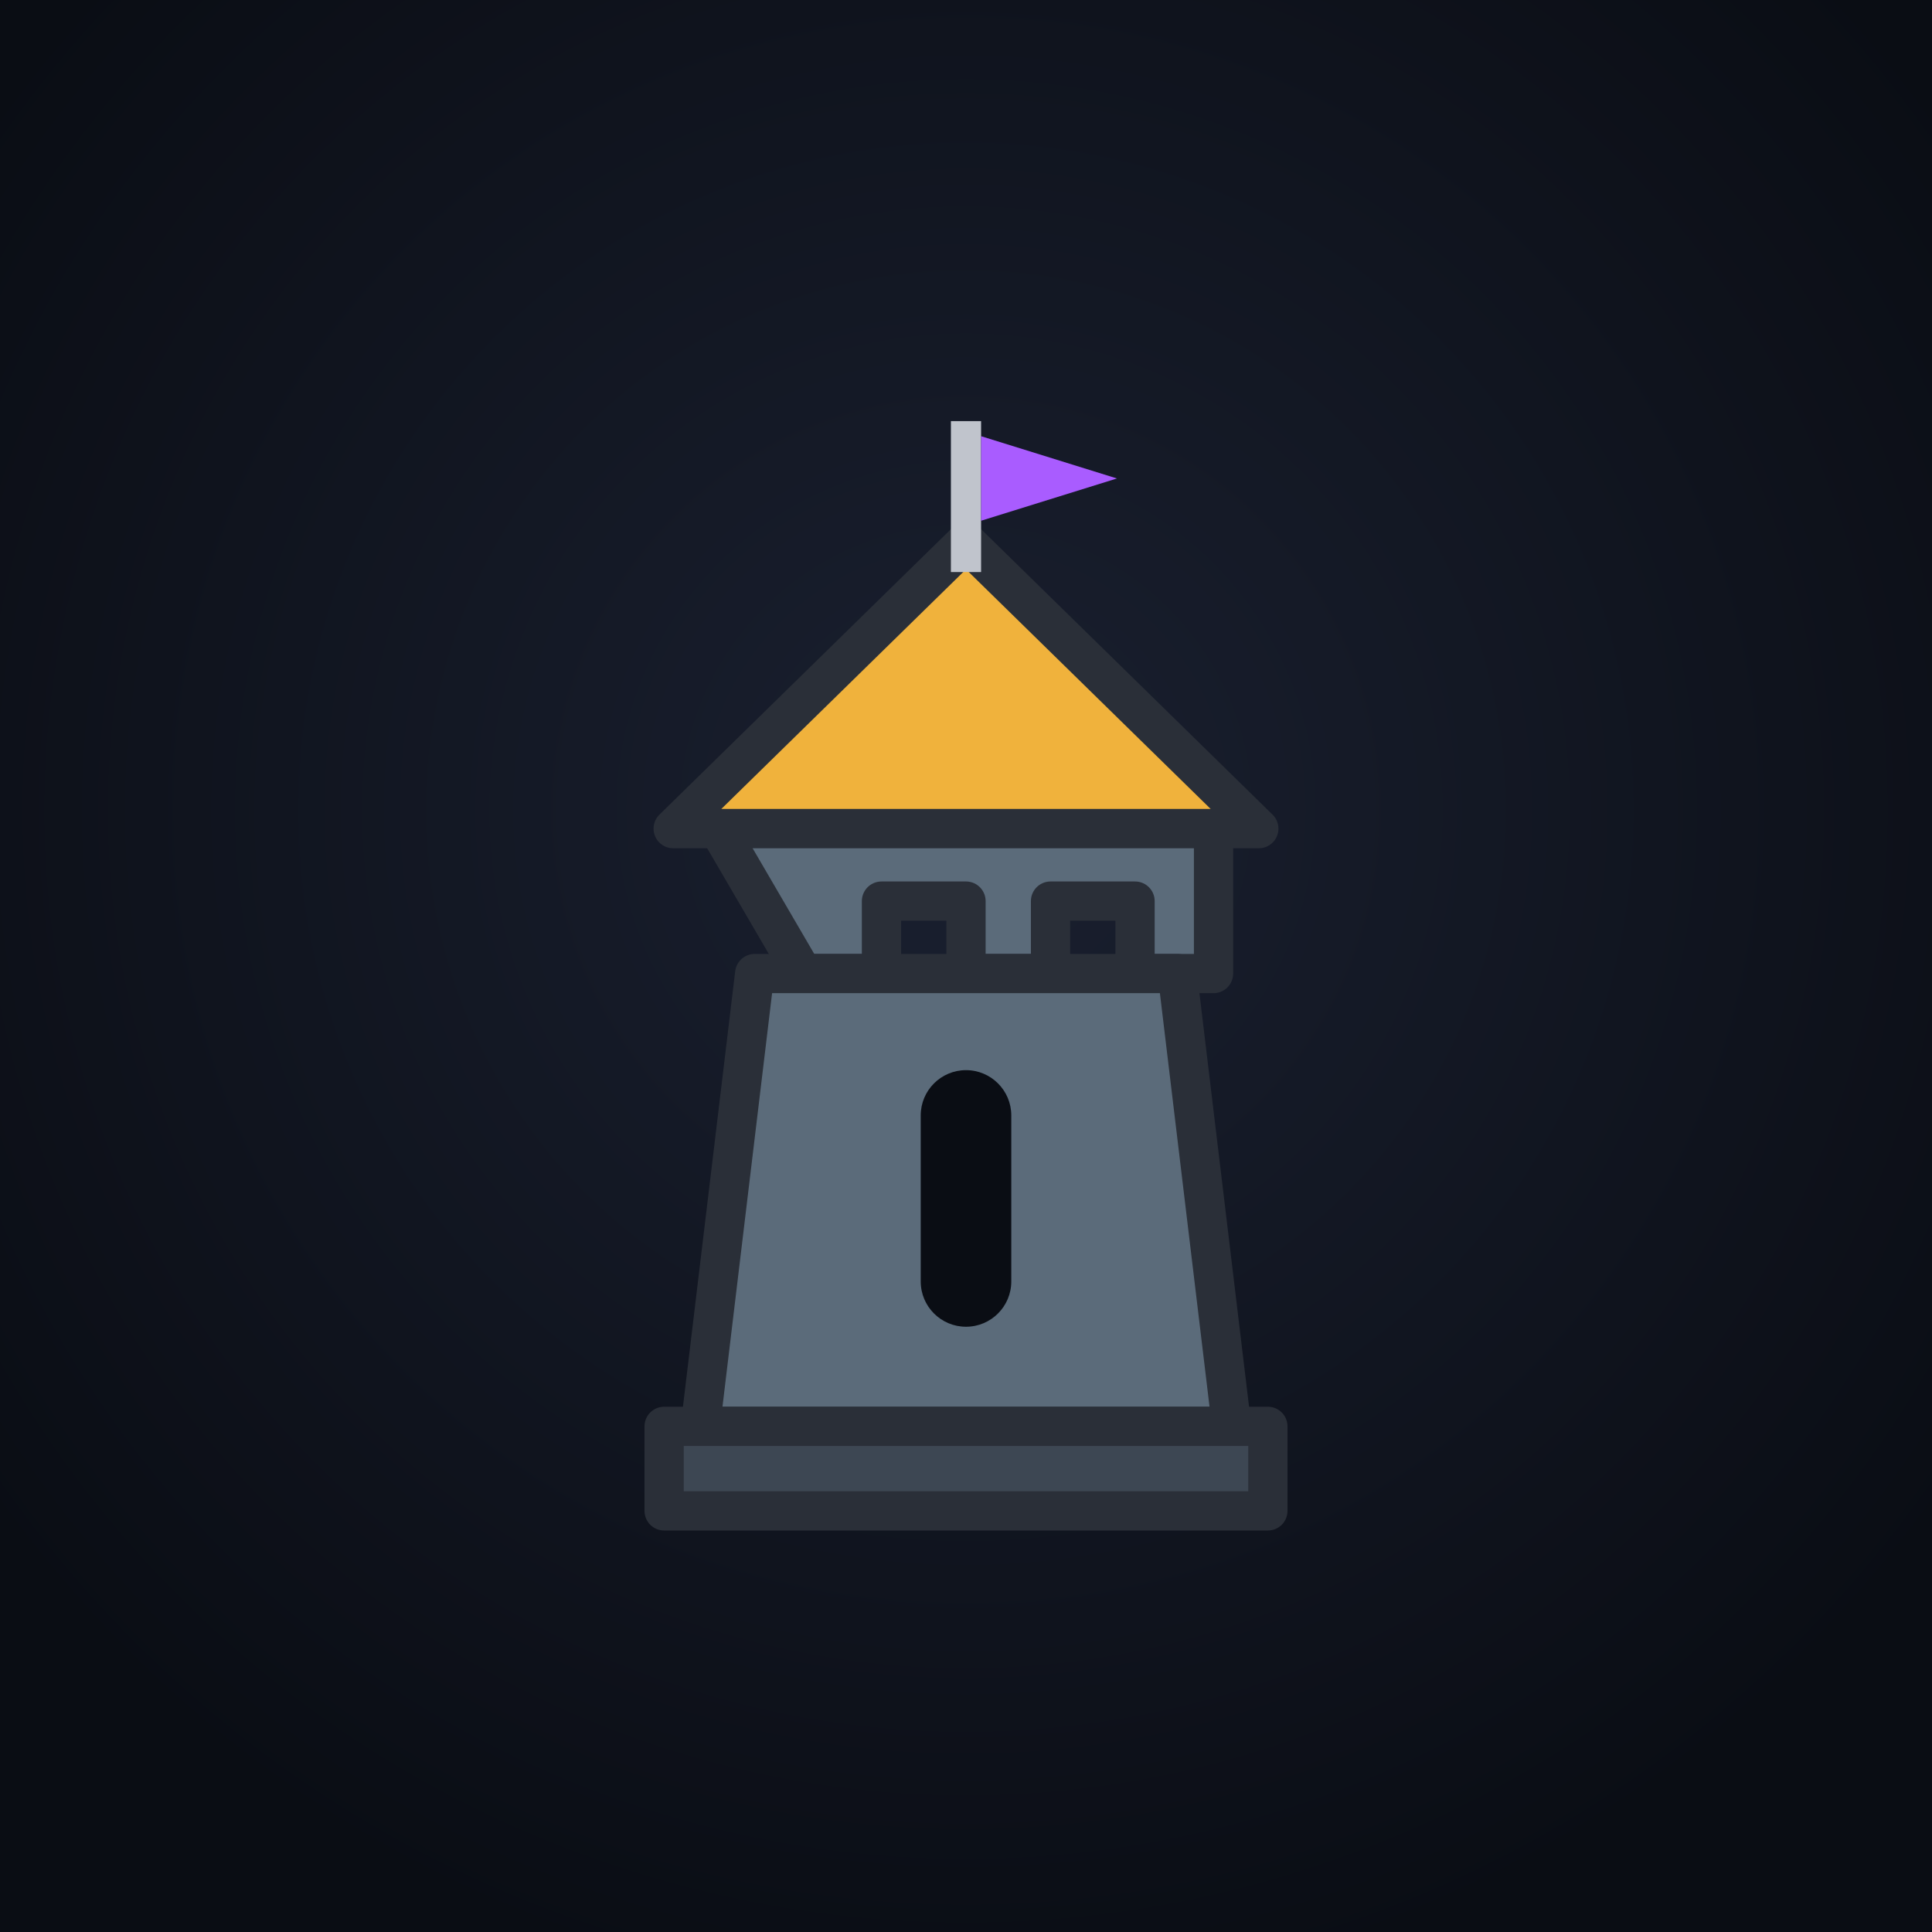
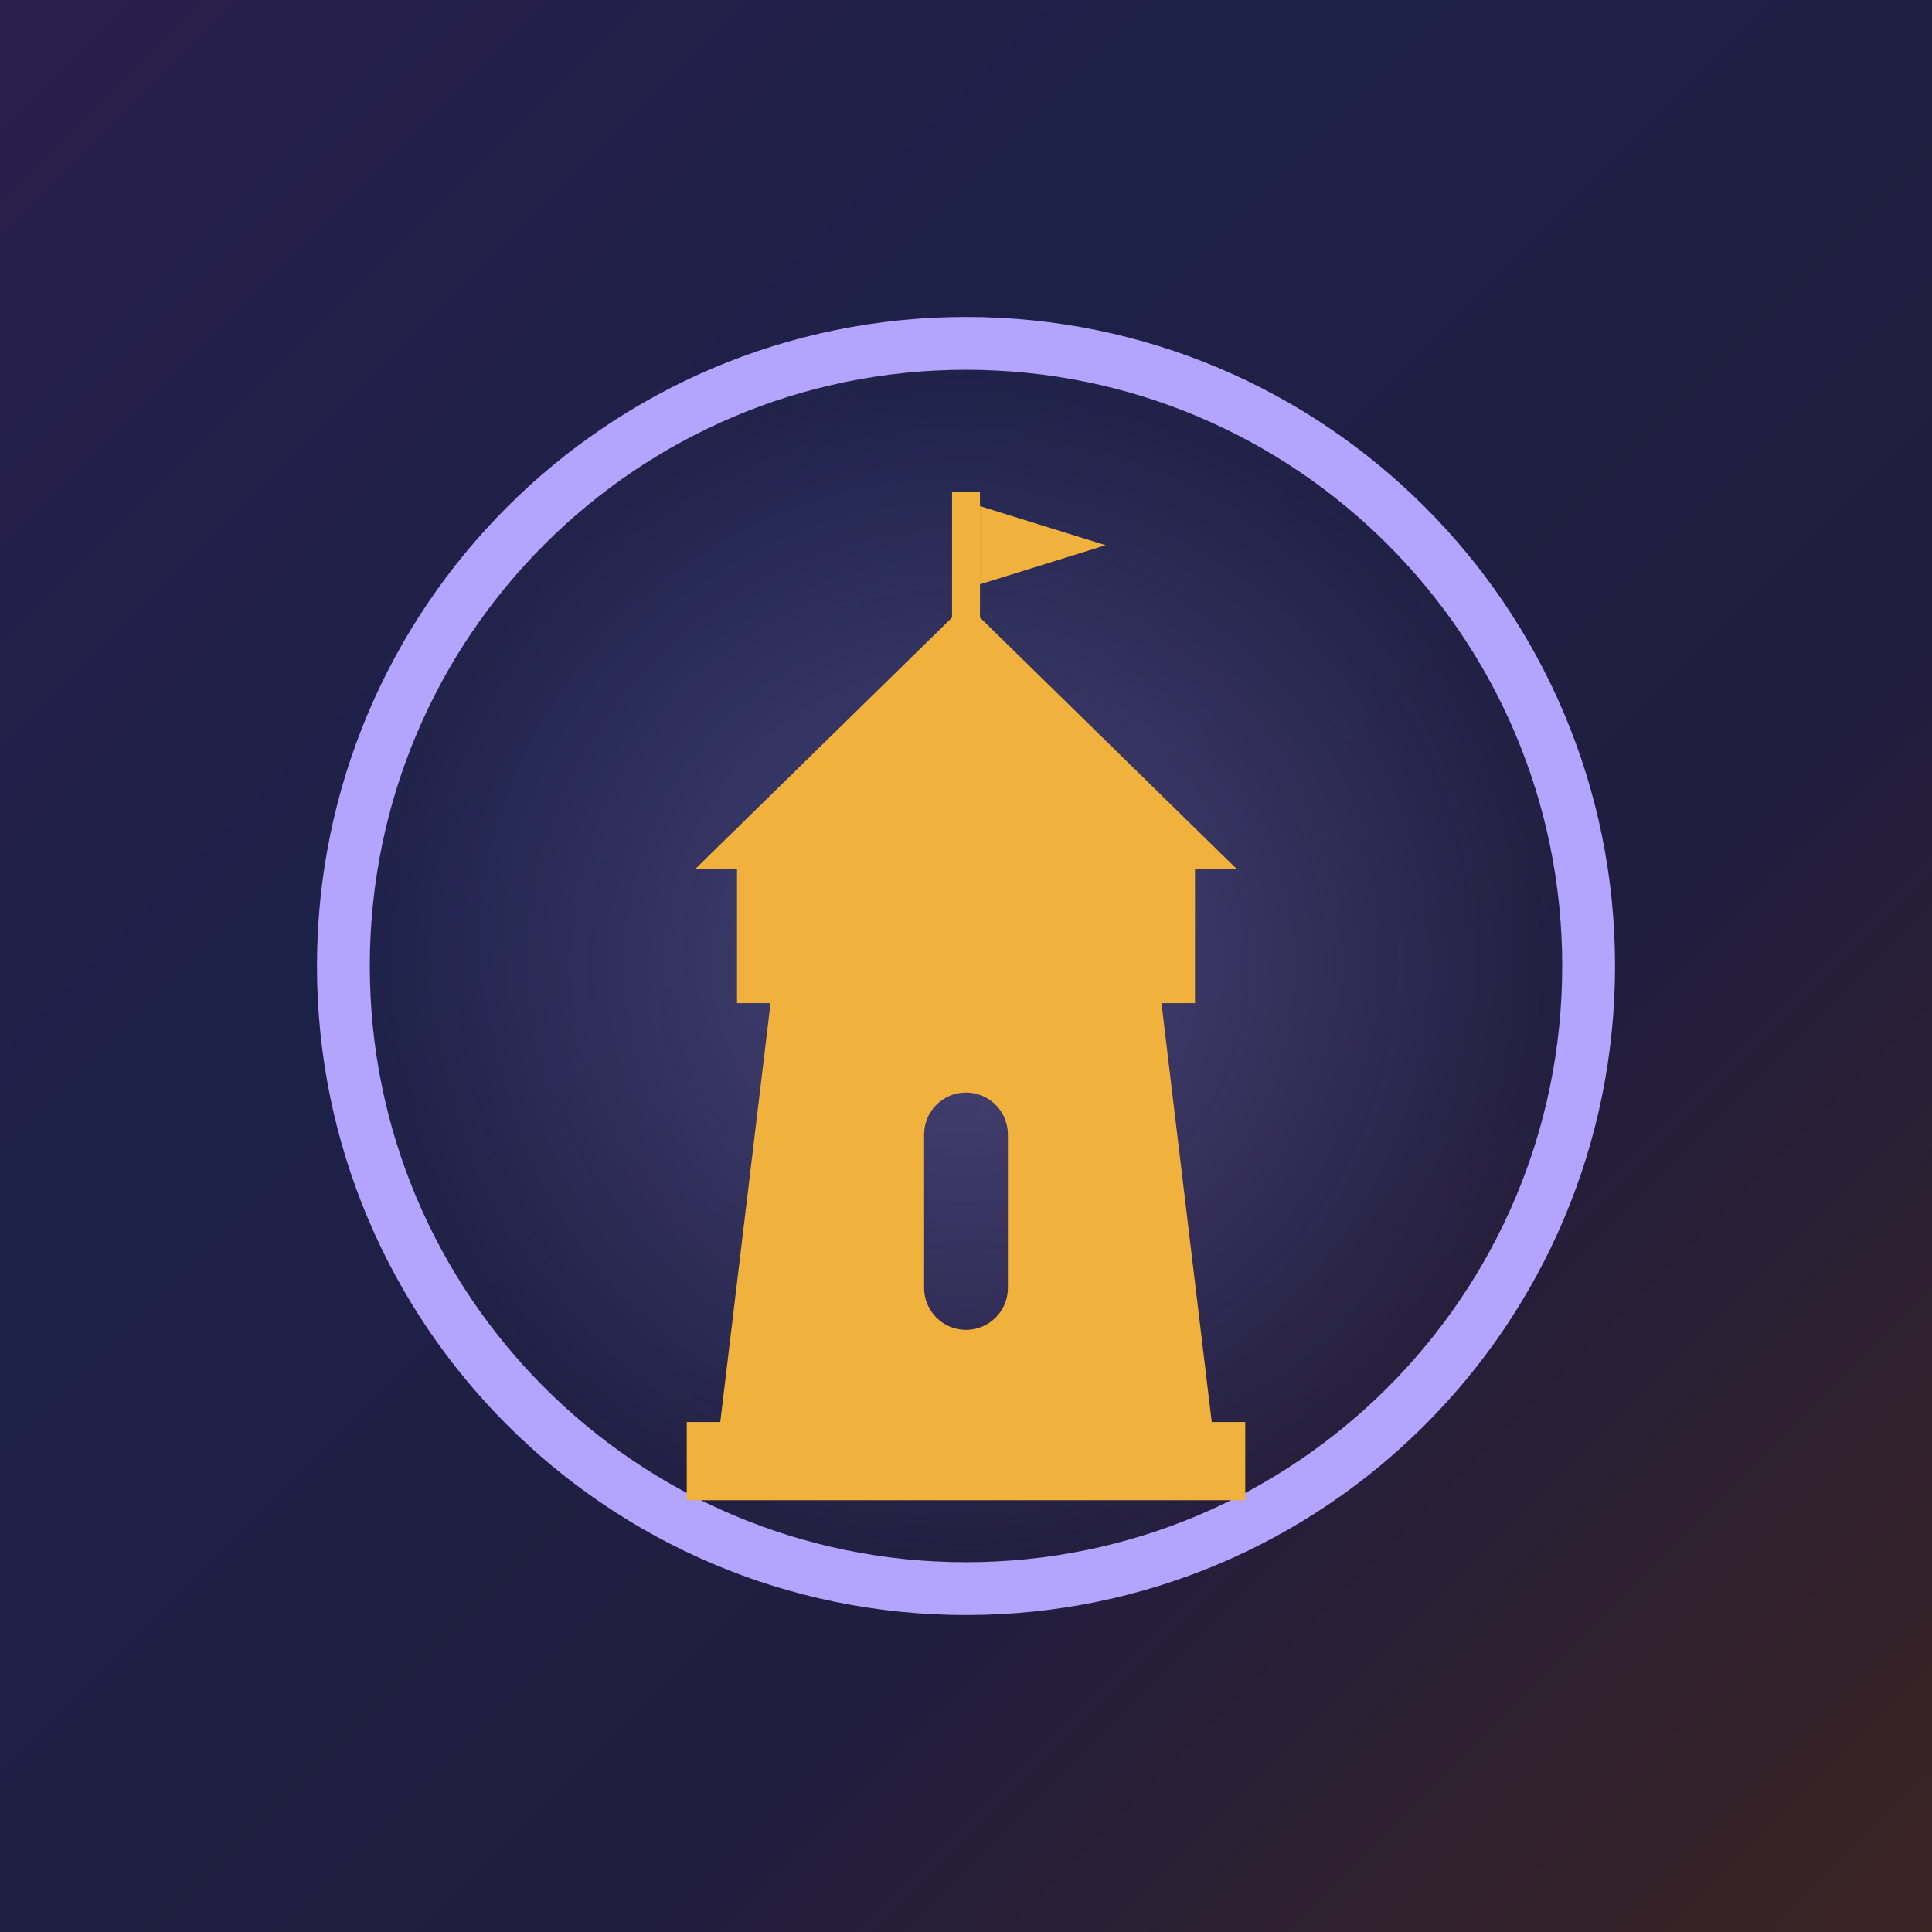
<svg xmlns="http://www.w3.org/2000/svg" viewBox="0 0 1024 1024" width="1024" height="1024">
  <defs>
-     <radialGradient id="ground" cx="50%" cy="42%" r="62%">
-       <stop offset="0%" stop-color="#1a2030" />
-       <stop offset="100%" stop-color="#0a0d14" />
+     <linearGradient id="ground" x1="0" y1="0" x2="1" y2="1">
+       <stop offset="0" stop-color="#2a1e4c" />
+       <stop offset="0.34" stop-color="#1d2148" />
+       <stop offset="0.66" stop-color="#211d3f" />
+       <stop offset="1" stop-color="#3b2422" />
+     </linearGradient>
+     <radialGradient id="glow" cx="50%" cy="50%" r="50%">
+       <stop offset="0" stop-color="#b3a5ff" stop-opacity="0.28" />
+       <stop offset="1" stop-color="#b3a5ff" stop-opacity="0" />
    </radialGradient>
  </defs>
  <rect width="1024" height="1024" fill="url(#ground)" />
-   <g transform="translate(512 512) scale(0.8) translate(-512 -491)">
-     <g stroke="#2a2f38" stroke-width="26" stroke-linejoin="round" stroke-linecap="round">
-       <path d="M512 210 L706 400 L318 400 Z" fill="#f0b23c" />
-       <path d="M348 400 h328 v96 h-52 v-48 h-56 v48 h-56 v-48 h-56 v48 h-52 Z" fill="#5b6b7a" />
-       <path d="M372 496 L652 496 L688 796 L336 796 Z" fill="#5b6b7a" />
-       <path d="M312 796 h400 v56 h-400 Z" fill="#3d4753" />
-     </g>
-     <path d="M512 560 a30 30 0 0 1 30 30 v110 a30 30 0 0 1 -60 0 v-110 a30 30 0 0 1 30 -30 Z" fill="#0a0d14" />
-     <rect x="502" y="130" width="20" height="100" fill="#c0c4cc" />
-     <path d="M522 140 L612 168 L522 196 Z" fill="#a95cff" />
+   <circle cx="512" cy="512" r="330" fill="url(#glow)" />
+   <circle cx="512" cy="512" r="330" fill="none" stroke="#b3a5ff" stroke-width="28" />
+   <g transform="translate(512 528) scale(0.74) translate(-512 -491)" fill="#f0b23c">
+     <path fill-rule="evenodd" d="M512 210 L706 400 L676 400 L676 496 L652 496 L688 796 L712 796 L712 852 L312 852 L312 796 L336 796 L372 496 L348 496 L348 400 L318 400 Z              M512 560 a30 30 0 0 1 30 30 v110 a30 30 0 0 1 -60 0 v-110 a30 30 0 0 1 30 -30 Z" />
+     <rect x="502" y="130" width="20" height="100" />
+     <path d="M522 140 L612 168 L522 196 Z" />
  </g>
</svg>
